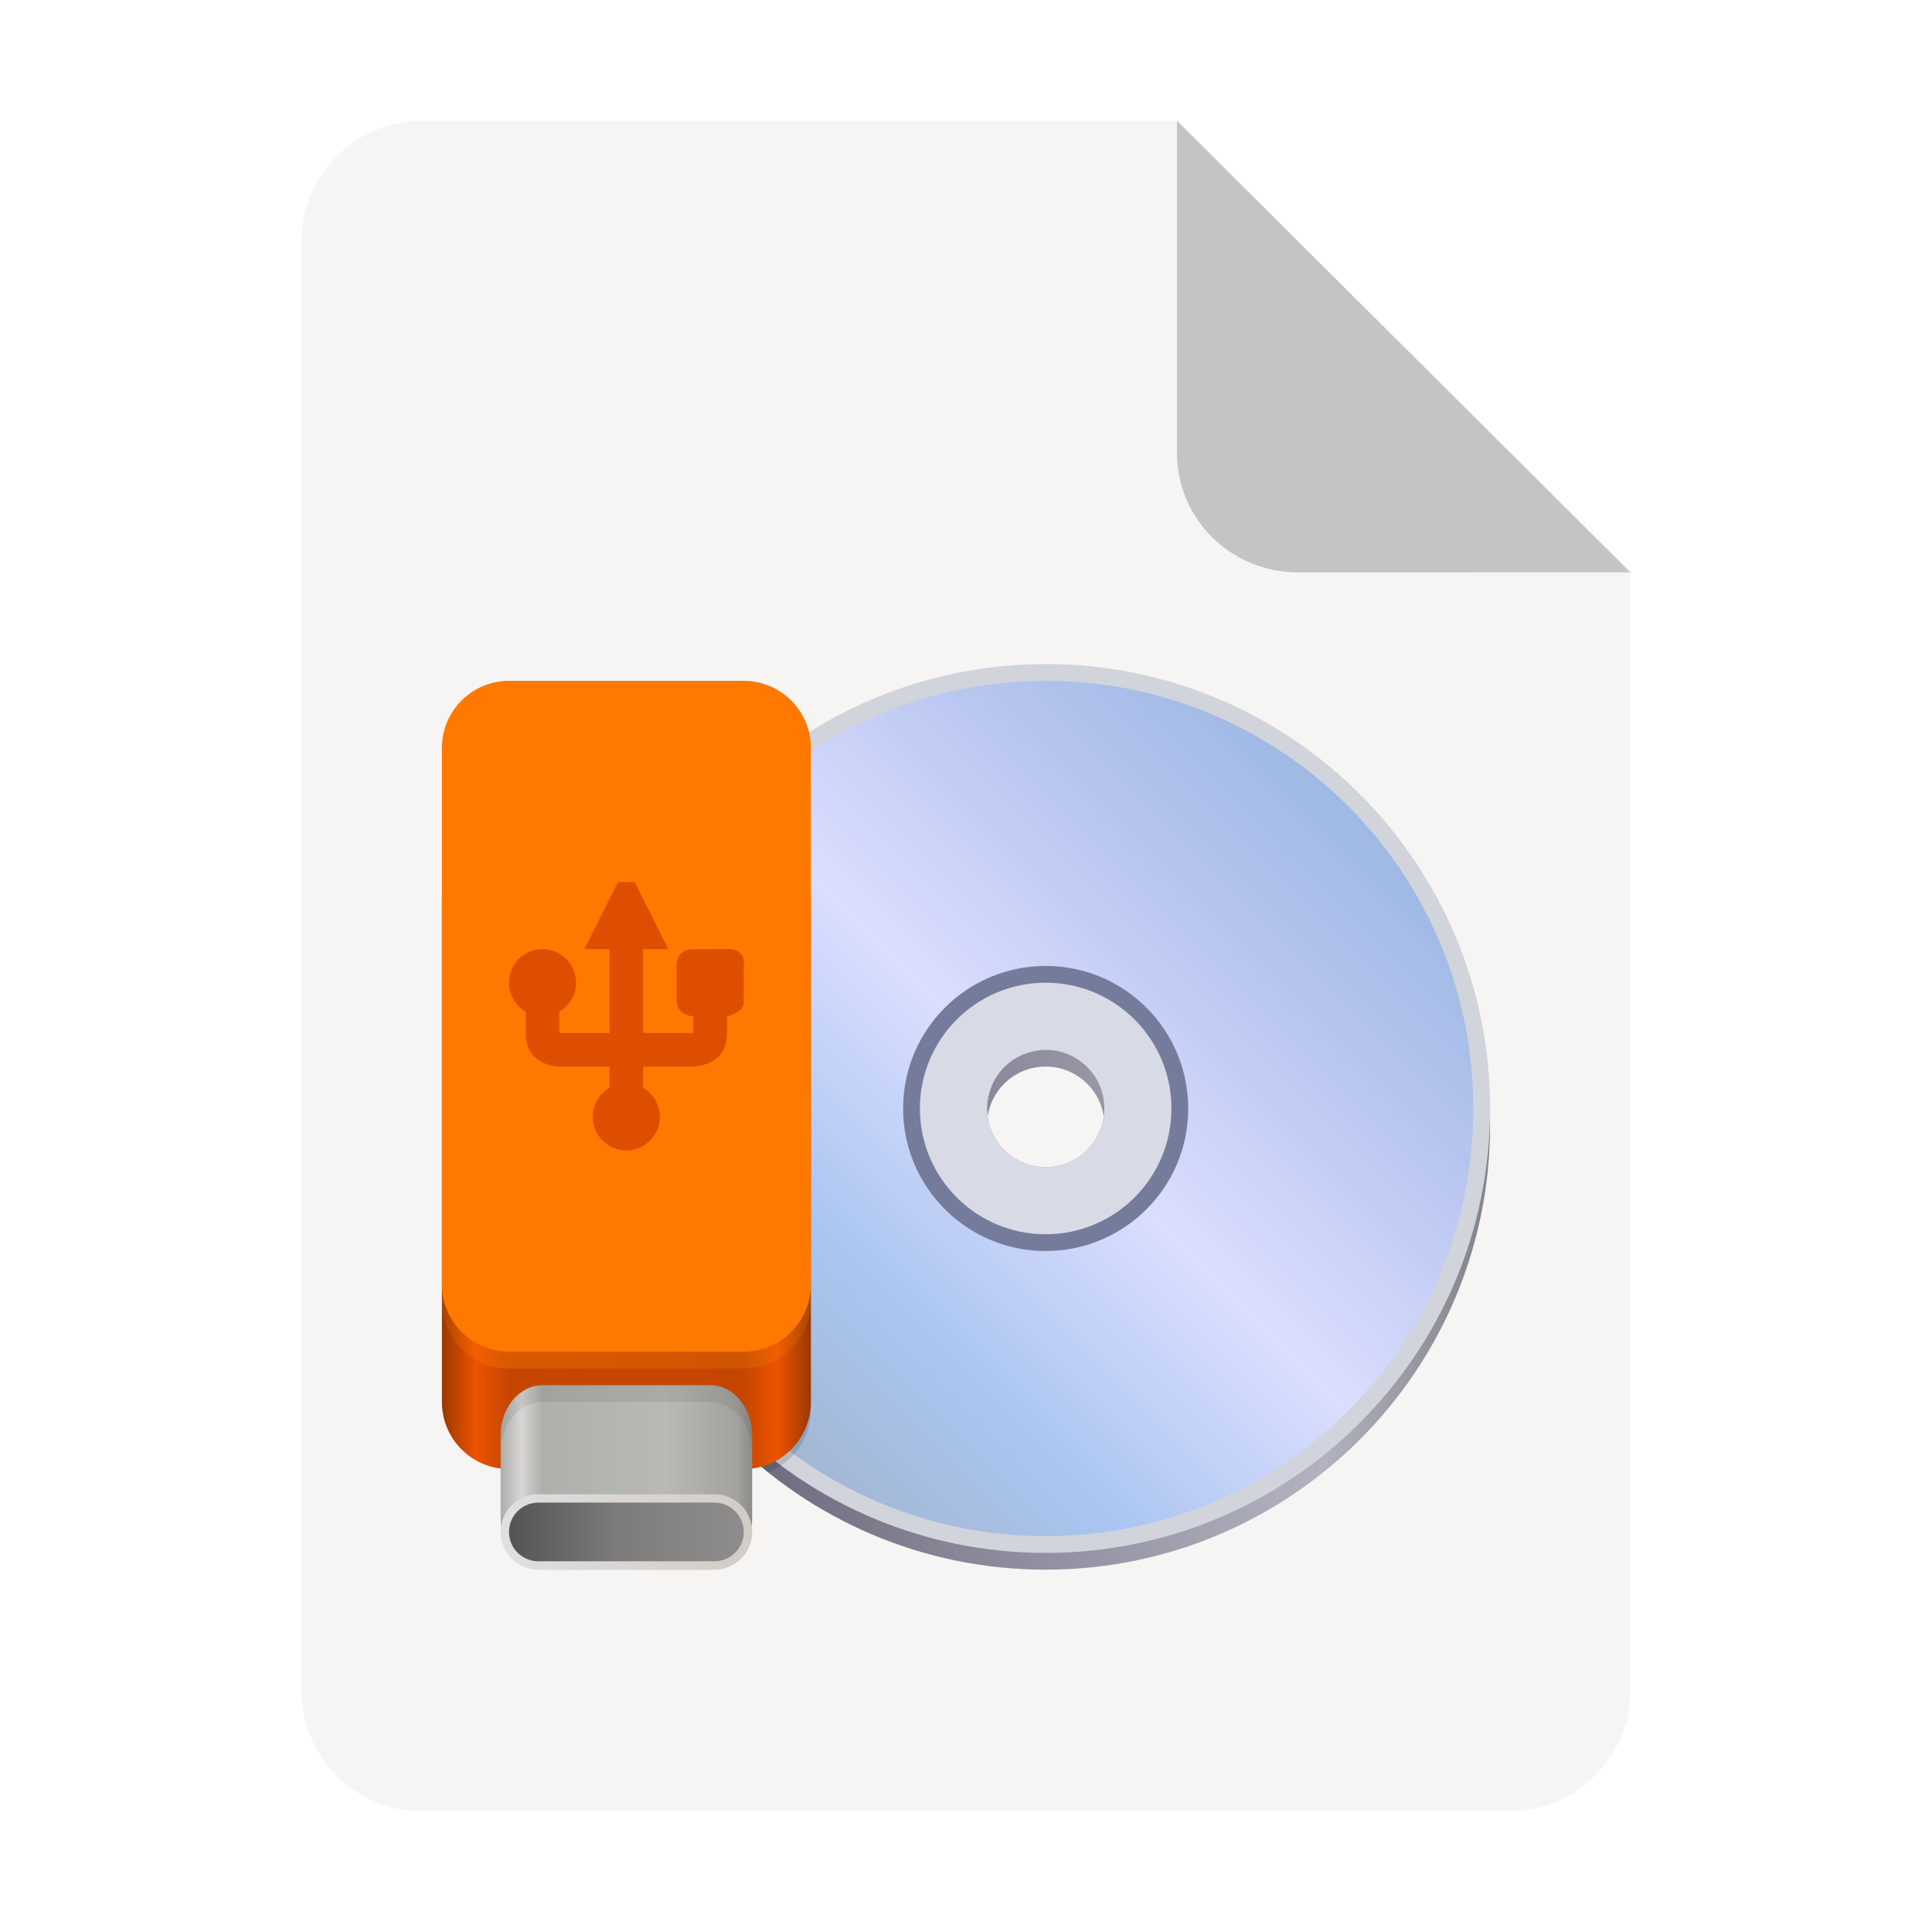
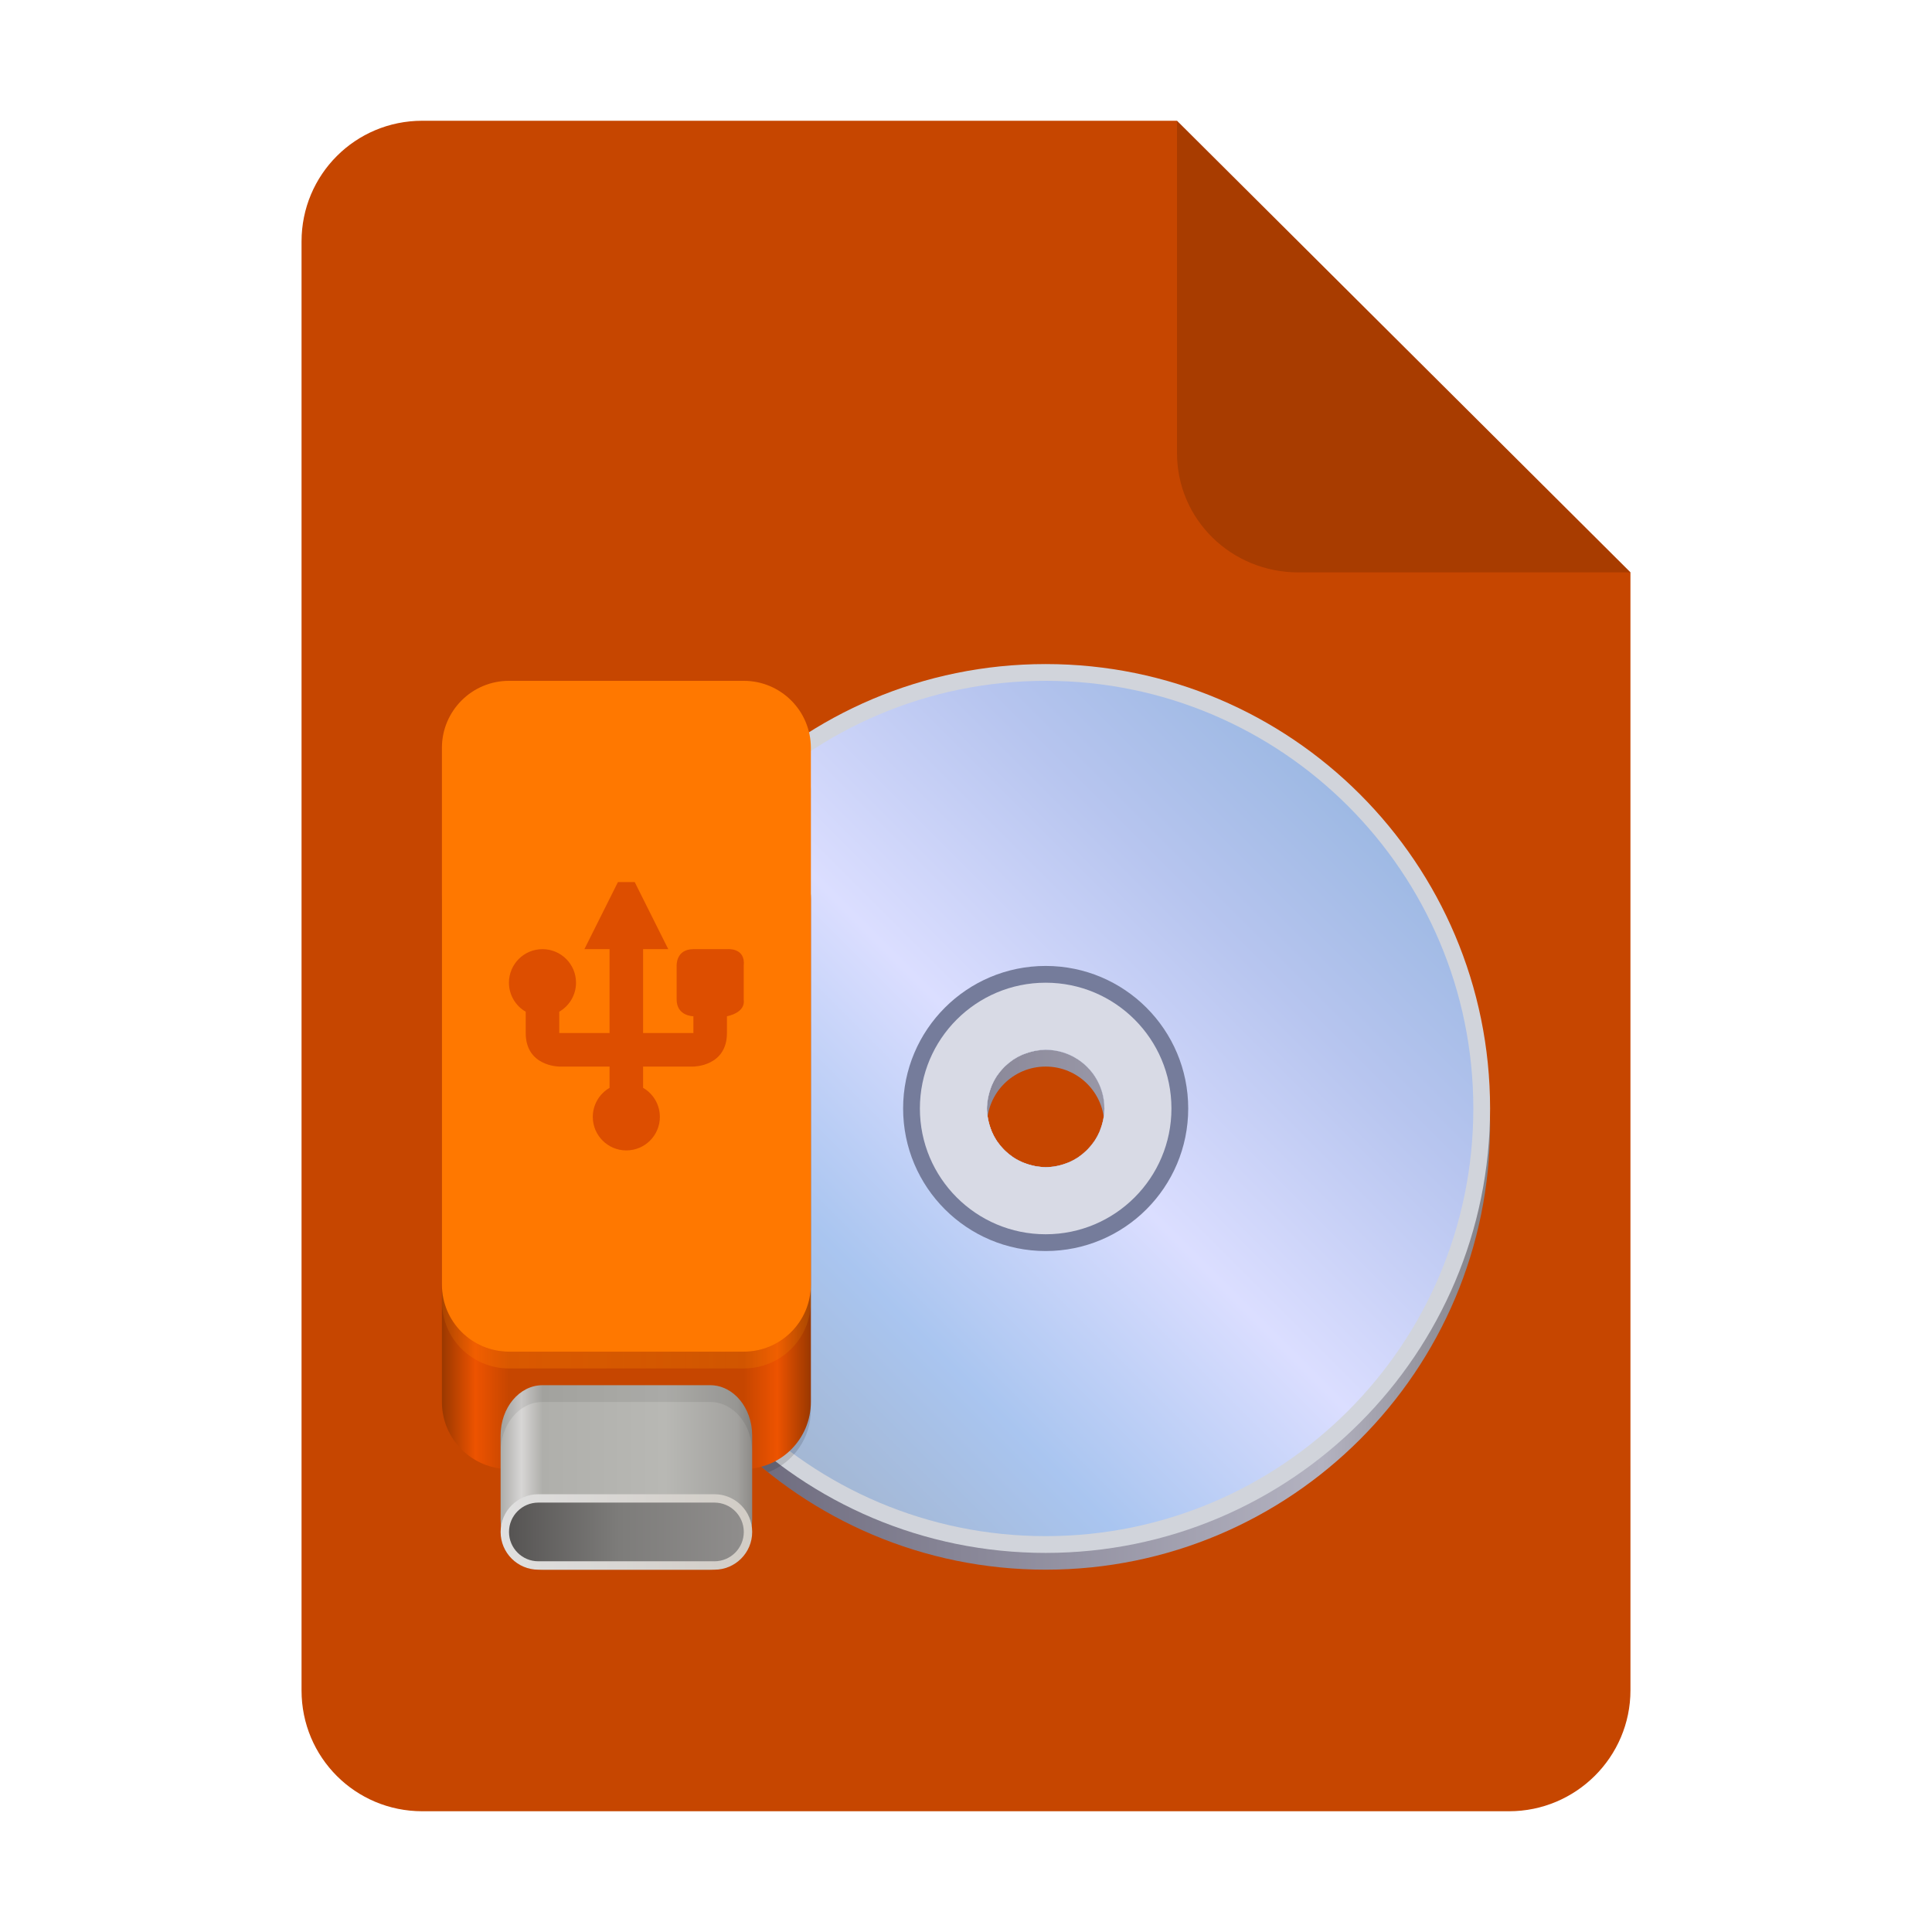
<svg xmlns="http://www.w3.org/2000/svg" height="128px" viewBox="0 0 128 128" width="128px" version="1.1" id="svg35" xml:space="preserve">
  <defs id="defs39">
    <linearGradient id="a-63" gradientUnits="userSpaceOnUse" x1="22" x2="128" y1="67" y2="67" gradientTransform="matrix(0.5555556,0,0,0.5555556,27.61111,37.32919)">
      <stop offset="0" stop-color="#5c596d" id="stop1-9" />
      <stop offset="0.811" stop-color="#b3b2c0" id="stop2-4" />
      <stop offset="1" stop-color="#838289" id="stop3-8" />
    </linearGradient>
    <linearGradient id="b-7" gradientUnits="userSpaceOnUse" x1="38" x2="120" y1="102" y2="20" gradientTransform="matrix(0.5555556,0,0,0.5555556,27.61111,37.32919)">
      <stop offset="0" stop-color="#a3b6d1" id="stop4-6" />
      <stop offset="0.195" stop-color="#a9c5f0" id="stop5-7" />
      <stop offset="0.451" stop-color="#dbdeff" id="stop6-3" />
      <stop offset="0.707" stop-color="#b7c5ef" id="stop7-6" />
      <stop offset="1" stop-color="#8fb2dd" id="stop8-5" />
    </linearGradient>
    <linearGradient id="c-7" gradientUnits="userSpaceOnUse" x1="3" x2="47" y1="70" y2="70" gradientTransform="matrix(0.5555556,0,0,0.5555556,27.61111,37.32919)">
      <stop offset="0" stop-color="#9a3800" id="stop9-7" />
      <stop offset="0.091" stop-color="#ed5300" id="stop10-1" />
      <stop offset="0.182" stop-color="#c64600" id="stop11-1" />
      <stop offset="0.818" stop-color="#c64600" id="stop12-5" />
      <stop offset="0.909" stop-color="#ed5300" id="stop13-9" />
      <stop offset="1" stop-color="#9a3800" id="stop14-7" />
    </linearGradient>
    <linearGradient id="d-5" gradientTransform="matrix(0.6944444,0,0,0.6790139,19.27778,14.36607)" gradientUnits="userSpaceOnUse" x1="20" x2="44" y1="123" y2="123">
      <stop offset="0" stop-color="#adadaa" id="stop15-9" />
      <stop offset="0.083" stop-color="#d7d6d5" id="stop16-4" />
      <stop offset="0.167" stop-color="#afafab" id="stop17-9" />
      <stop offset="0.655" stop-color="#b8b8b4" id="stop18-0" />
      <stop offset="0.939" stop-color="#a3a29f" id="stop19-9" />
      <stop offset="1" stop-color="#8d8b88" id="stop20-1" />
    </linearGradient>
    <linearGradient id="e-0" gradientTransform="matrix(0.6944444,0,0,0.6250017,19.27778,21.49563)" gradientUnits="userSpaceOnUse" x1="19.5" x2="44.5" y1="128" y2="128">
      <stop offset="0" stop-color="#e0e0e0" id="stop21-6" />
      <stop offset="1" stop-color="#d1ccc5" id="stop22-1" />
    </linearGradient>
    <linearGradient id="f-2" gradientTransform="matrix(0.6481483,0,0,0.4861117,20.75926,39.27355)" gradientUnits="userSpaceOnUse" x1="19.5" x2="44.5" y1="128" y2="128">
      <stop offset="0" stop-color="#545251" id="stop23-2" />
      <stop offset="0.471" stop-color="#7d7c7a" id="stop24-6" />
      <stop offset="1" stop-color="#908e8d" id="stop25-1" />
    </linearGradient>
    <linearGradient id="g-1" gradientUnits="userSpaceOnUse" x1="3" x2="47" y1="91" y2="91" gradientTransform="matrix(0.5555556,0,0,0.5555556,27.61111,37.32919)">
      <stop offset="0" stop-color="#ff8500" stop-opacity="0.153" id="stop26-7" />
      <stop offset="0.186" stop-color="#ff7c00" stop-opacity="0.341" id="stop27-2" />
      <stop offset="1" stop-color="#ffa200" stop-opacity="0.137" id="stop28-7" />
    </linearGradient>
  </defs>
  <linearGradient id="a" gradientUnits="userSpaceOnUse" x1="36" x2="60" y1="68" y2="68">
    <stop offset="0" stop-color="#ed336c" id="stop2" />
    <stop offset="1" stop-color="#ffa348" id="stop4" />
  </linearGradient>
  <linearGradient id="b" gradientTransform="matrix(0 1 -1 0 144 -32)" gradientUnits="userSpaceOnUse" x1="72" x2="96" y1="68" y2="68">
    <stop offset="0" stop-color="#404ce6" id="stop7" />
    <stop offset="1" stop-color="#c061cb" id="stop9" />
  </linearGradient>
  <linearGradient id="c" gradientUnits="userSpaceOnUse" x1="68.849" x2="95.258" y1="84" y2="84">
    <stop offset="0" stop-color="#33d1c6" id="stop12" />
    <stop offset="1" stop-color="#1c25d8" id="stop14" />
  </linearGradient>
-   <path id="path1873" d="m 27.978,8 h 50 l 30.043,29.918 10e-4,74.06 c 9e-5,4.432 -3.612,8.022 -8.044,8.022 H 27.978 c -4.432,0 -8,-3.568 -8,-8 V 16 c 0,-4.432 3.568,-8 8,-8 z" clip-path="none" style="font-variation-settings:normal;display:inline;vector-effect:none;fill:#f6f5f4;fill-opacity:1;stroke:none;stroke-width:6.517;stroke-linecap:butt;stroke-linejoin:miter;stroke-miterlimit:4;stroke-dasharray:none;stroke-dashoffset:0;stroke-opacity:1;marker:none;marker-start:none;marker-mid:none;marker-end:none;paint-order:normal;enable-background:new;stop-color:#000000" />
-   <path id="path1875" d="M 77.978,8 V 30 c 0,4.432 3.611,7.923 8.043,7.923 l 22,-0.005 z" style="font-variation-settings:normal;display:inline;vector-effect:none;fill:#000000;fill-opacity:0.2;stroke:none;stroke-width:6.517;stroke-linecap:butt;stroke-linejoin:miter;stroke-miterlimit:4;stroke-dasharray:none;stroke-dashoffset:0;stroke-opacity:1;marker:none;marker-start:none;marker-mid:none;marker-end:none;paint-order:normal;enable-background:new;stop-color:#000000" />
+   <path id="path1873" d="m 27.978,8 h 50 l 30.043,29.918 10e-4,74.06 c 9e-5,4.432 -3.612,8.022 -8.044,8.022 H 27.978 c -4.432,0 -8,-3.568 -8,-8 V 16 c 0,-4.432 3.568,-8 8,-8 z" clip-path="none" style="font-variation-settings:normal;display:inline;vector-effect:none;fill:#c64600;fill-opacity:1;stroke:none;stroke-width:6.517;stroke-linecap:butt;stroke-linejoin:miter;stroke-miterlimit:4;stroke-dasharray:none;stroke-dashoffset:0;stroke-opacity:1;marker:none;marker-start:none;marker-mid:none;marker-end:none;paint-order:normal;enable-background:new;stop-color:#000000" />
+   <path id="path1875" d="M 77.978,8 V 30 c 0,4.432 3.611,7.923 8.043,7.923 l 22,-0.005 z" style="font-variation-settings:normal;display:inline;vector-effect:none;fill:#000000;fill-opacity:0.15;stroke:none;stroke-width:6.517;stroke-linecap:butt;stroke-linejoin:miter;stroke-miterlimit:4;stroke-dasharray:none;stroke-dashoffset:0;stroke-opacity:1;marker:none;marker-start:none;marker-mid:none;marker-end:none;paint-order:normal;enable-background:new;stop-color:#000000" />
  <path d="m 69.278,45.107 c -16.261,0 -29.444,13.184 -29.444,29.444 0,16.261 13.184,29.444 29.444,29.444 16.261,0 29.444,-13.184 29.444,-29.444 0,-16.261 -13.184,-29.444 -29.444,-29.444 z m 0,25.556 c 2.148,0 3.889,1.74 3.889,3.889 0,2.148 -1.74,3.889 -3.889,3.889 -2.148,0 -3.889,-1.74 -3.889,-3.889 0,-2.148 1.74,-3.889 3.889,-3.889 z m 0,0" fill="url(#a)" id="path28-2" style="fill:url(#a-63);stroke-width:0.556" />
  <path d="m 69.278,43.996 c -16.261,0 -29.444,13.184 -29.444,29.444 0,16.261 13.184,29.444 29.444,29.444 16.261,0 29.444,-13.184 29.444,-29.444 0,-16.261 -13.184,-29.444 -29.444,-29.444 z m 0,25.519 c 2.168,0 3.926,1.758 3.926,3.926 0,2.168 -1.758,3.926 -3.926,3.926 -0.098,-0.015 -0.193,-0.035 -0.289,-0.056 -0.319,-0.024 -0.636,-0.087 -0.942,-0.189 -0.171,-0.056 -0.339,-0.126 -0.503,-0.208 -0.304,-0.15 -0.59,-0.341 -0.844,-0.564 -0.117,-0.104 -0.226,-0.213 -0.33,-0.33 -0.224,-0.254 -0.414,-0.54 -0.564,-0.844 -0.082,-0.165 -0.152,-0.332 -0.208,-0.503 -0.102,-0.306 -0.165,-0.623 -0.189,-0.942 -0.022,-0.095 -0.041,-0.191 -0.056,-0.289 0.015,-0.098 0.035,-0.193 0.056,-0.289 0.024,-0.319 0.087,-0.636 0.189,-0.942 0.056,-0.171 0.126,-0.339 0.208,-0.503 0.15,-0.304 0.341,-0.59 0.564,-0.844 0.104,-0.117 0.213,-0.226 0.33,-0.33 0.254,-0.224 0.54,-0.414 0.844,-0.564 0.165,-0.082 0.332,-0.152 0.503,-0.208 0.306,-0.102 0.623,-0.165 0.942,-0.189 0.095,-0.022 0.191,-0.041 0.289,-0.056 z m 0,0" fill="#d1d4db" id="path29-9" style="stroke-width:0.556" />
  <path d="m 69.278,45.107 c -15.649,0 -28.333,12.684 -28.333,28.333 0,15.649 12.684,28.333 28.333,28.333 15.649,0 28.333,-12.684 28.333,-28.333 0,-15.649 -12.684,-28.333 -28.333,-28.333 z m 0,24.444 c 0.165,0 0.33,0.011 0.495,0.033 0.009,0.002 0.015,0.002 0.024,0.004 0.161,0.02 0.319,0.052 0.477,0.093 0.009,0.002 0.017,0.004 0.026,0.009 0.158,0.041 0.315,0.095 0.467,0.158 0.15,0.061 0.297,0.135 0.438,0.215 0.011,0.006 0.02,0.011 0.028,0.017 0.141,0.08 0.276,0.171 0.404,0.269 0.004,0.002 0.006,0.004 0.009,0.006 0.004,0.002 0.006,0.004 0.009,0.009 0.132,0.1 0.256,0.208 0.373,0.326 0.117,0.117 0.226,0.241 0.326,0.373 0.004,0.002 0.006,0.006 0.011,0.009 0,0.002 0.002,0.004 0.004,0.009 0.098,0.128 0.189,0.263 0.269,0.404 0.006,0.009 0.011,0.02 0.017,0.028 0.08,0.141 0.154,0.289 0.217,0.438 0.061,0.152 0.115,0.308 0.158,0.467 0.002,0.009 0.004,0.017 0.006,0.028 0.041,0.156 0.074,0.315 0.095,0.475 0,0.009 0.002,0.015 0.002,0.024 0.022,0.165 0.032,0.33 0.032,0.495 -0.002,0.495 -0.1,0.985 -0.286,1.443 -0.009,0.024 -0.017,0.048 -0.026,0.074 -0.191,0.443 -0.462,0.849 -0.801,1.194 -0.022,0.022 -0.043,0.043 -0.065,0.065 -0.345,0.339 -0.751,0.61 -1.194,0.801 -0.026,0.009 -0.05,0.017 -0.074,0.026 -0.458,0.187 -0.948,0.284 -1.443,0.286 -0.495,-0.002 -0.985,-0.1 -1.443,-0.289 -0.024,-0.006 -0.048,-0.015 -0.074,-0.026 -0.443,-0.189 -0.849,-0.46 -1.194,-0.799 -0.022,-0.022 -0.043,-0.043 -0.065,-0.065 -0.339,-0.345 -0.61,-0.751 -0.801,-1.196 -0.009,-0.024 -0.017,-0.048 -0.024,-0.072 -0.189,-0.458 -0.286,-0.948 -0.289,-1.443 0.002,-0.495 0.1,-0.985 0.286,-1.443 0.009,-0.024 0.017,-0.048 0.026,-0.074 0.191,-0.443 0.462,-0.849 0.801,-1.194 l 0.065,-0.065 c 0.345,-0.339 0.751,-0.61 1.194,-0.801 0.026,-0.009 0.05,-0.017 0.074,-0.026 0.458,-0.187 0.948,-0.284 1.443,-0.286 z m 0,0" fill="url(#b)" id="path30-3" style="fill:url(#b-7);stroke-width:0.556" />
  <path d="m 69.278,63.996 c -5.217,0 -9.444,4.227 -9.444,9.444 0,5.217 4.227,9.444 9.444,9.444 5.217,0 9.444,-4.227 9.444,-9.444 0,-5.217 -4.227,-9.444 -9.444,-9.444 z m 0,5.556 c 2.148,0 3.889,1.74 3.889,3.889 0,2.148 -1.74,3.889 -3.889,3.889 -2.148,0 -3.889,-1.74 -3.889,-3.889 0,-2.148 1.74,-3.889 3.889,-3.889 z m 0,0" fill="#757c9b" id="path31-9" style="stroke-width:0.556" />
  <path d="m 53.714,52.153 c -8.307,5.436 -13.318,14.692 -13.325,24.62 0.017,2.27 0.299,4.529 0.836,6.736 1.784,5.588 5.193,10.449 9.67,14.034 1.656,-0.645 2.828,-2.244 2.828,-4.132 V 52.301 c 0,-0.05 -0.006,-0.098 -0.009,-0.148 z m 0,0" fill-opacity="0.129" id="path32" style="stroke-width:0.556" />
  <path d="m 33.722,55.107 h 15.556 c 2.454,0 4.444,1.99 4.444,4.444 V 92.885 c 0,2.454 -1.99,4.444 -4.444,4.444 H 33.722 c -2.454,0 -4.444,-1.99 -4.444,-4.444 V 59.551 c 0,-2.454 1.99,-4.444 4.444,-4.444 z m 0,0" fill="url(#c)" id="path33" style="fill:url(#c-7);stroke-width:0.556" />
  <path d="m 69.278,65.107 c -4.603,0 -8.333,3.73 -8.333,8.333 0,4.603 3.73,8.333 8.333,8.333 4.603,0 8.333,-3.73 8.333,-8.333 0,-4.603 -3.73,-8.333 -8.333,-8.333 z m 0,4.444 c 0.085,0 0.167,0.002 0.252,0.009 0.02,0.002 0.039,0.002 0.059,0.004 0.063,0.004 0.126,0.013 0.189,0.02 0.024,0.004 0.048,0.006 0.072,0.009 0.004,0.002 0.006,0.002 0.011,0.002 0.074,0.013 0.145,0.026 0.219,0.041 0.019,0.004 0.037,0.009 0.056,0.011 0.069,0.017 0.141,0.035 0.21,0.054 0.013,0.004 0.028,0.009 0.041,0.011 0.076,0.024 0.15,0.048 0.224,0.076 0.022,0.009 0.043,0.017 0.067,0.024 0.061,0.024 0.122,0.05 0.184,0.076 0.015,0.009 0.033,0.015 0.05,0.024 0.067,0.03 0.132,0.063 0.2,0.098 0.002,0.002 0.004,0.004 0.009,0.006 0.024,0.013 0.048,0.026 0.072,0.041 0.05,0.028 0.102,0.059 0.152,0.091 0.02,0.011 0.041,0.024 0.061,0.037 0.069,0.046 0.137,0.091 0.202,0.141 0,0 0.002,0 0.002,0.002 0.004,0.002 0.006,0.004 0.011,0.009 0.059,0.043 0.117,0.089 0.174,0.139 0.017,0.015 0.035,0.03 0.054,0.046 0.061,0.054 0.122,0.111 0.18,0.169 0.059,0.059 0.115,0.119 0.169,0.182 0.015,0.017 0.03,0.035 0.048,0.054 0.048,0.054 0.093,0.113 0.139,0.171 0.002,0.004 0.004,0.006 0.009,0.011 0,0 0,0.002 0.002,0.002 0.048,0.065 0.093,0.132 0.139,0.202 0.013,0.02 0.026,0.041 0.039,0.061 0.03,0.05 0.061,0.102 0.091,0.154 0.013,0.022 0.026,0.046 0.039,0.072 0.002,0.002 0.004,0.004 0.006,0.009 0.035,0.065 0.067,0.13 0.098,0.197 0.009,0.017 0.015,0.035 0.024,0.052 0.026,0.061 0.052,0.122 0.076,0.184 0.006,0.022 0.015,0.043 0.024,0.067 0.028,0.072 0.052,0.145 0.076,0.221 0.002,0.013 0.006,0.028 0.011,0.043 0.02,0.067 0.037,0.139 0.054,0.208 0.002,0.02 0.006,0.037 0.011,0.056 0.015,0.074 0.028,0.148 0.041,0.221 0,0.002 0,0.006 0.002,0.009 0.002,0.024 0.004,0.048 0.009,0.074 0.006,0.061 0.015,0.124 0.02,0.189 0.002,0.017 0.002,0.037 0.004,0.056 0.006,0.085 0.009,0.167 0.009,0.252 -0.002,0.23 -0.024,0.458 -0.067,0.684 -0.011,0.061 -0.024,0.119 -0.039,0.178 -0.041,0.176 -0.093,0.347 -0.156,0.514 -0.02,0.054 -0.039,0.109 -0.059,0.161 -0.091,0.211 -0.197,0.41 -0.321,0.599 -0.022,0.033 -0.046,0.063 -0.069,0.093 -0.111,0.158 -0.234,0.308 -0.367,0.447 -0.043,0.046 -0.089,0.091 -0.132,0.132 -0.141,0.135 -0.291,0.258 -0.447,0.369 -0.033,0.024 -0.063,0.048 -0.093,0.069 -0.191,0.124 -0.391,0.23 -0.599,0.319 -0.054,0.022 -0.109,0.041 -0.161,0.061 -0.169,0.063 -0.341,0.115 -0.514,0.156 -0.061,0.015 -0.119,0.028 -0.18,0.039 -0.226,0.043 -0.454,0.065 -0.684,0.067 -0.23,-0.002 -0.458,-0.024 -0.684,-0.067 -0.061,-0.011 -0.119,-0.024 -0.178,-0.039 -0.176,-0.041 -0.347,-0.093 -0.514,-0.156 -0.054,-0.02 -0.109,-0.039 -0.161,-0.059 -0.21,-0.091 -0.41,-0.197 -0.599,-0.321 -0.033,-0.022 -0.063,-0.046 -0.093,-0.069 -0.158,-0.111 -0.308,-0.234 -0.447,-0.367 -0.046,-0.043 -0.091,-0.089 -0.132,-0.132 -0.135,-0.141 -0.258,-0.291 -0.369,-0.447 -0.024,-0.033 -0.048,-0.063 -0.069,-0.093 -0.124,-0.191 -0.23,-0.391 -0.319,-0.599 -0.022,-0.054 -0.041,-0.109 -0.061,-0.161 -0.063,-0.169 -0.115,-0.341 -0.156,-0.514 -0.015,-0.061 -0.028,-0.119 -0.039,-0.18 -0.043,-0.226 -0.065,-0.454 -0.067,-0.684 0.002,-0.23 0.024,-0.458 0.067,-0.684 0.011,-0.061 0.024,-0.119 0.039,-0.18 0.041,-0.174 0.093,-0.345 0.156,-0.514 0.02,-0.052 0.039,-0.106 0.061,-0.161 0.089,-0.208 0.195,-0.408 0.319,-0.599 0.022,-0.03 0.046,-0.061 0.069,-0.093 0.111,-0.156 0.234,-0.306 0.369,-0.447 0.041,-0.043 0.087,-0.089 0.132,-0.132 0.139,-0.132 0.289,-0.256 0.447,-0.367 0.03,-0.024 0.061,-0.048 0.093,-0.069 0.189,-0.124 0.388,-0.23 0.599,-0.321 0.052,-0.02 0.106,-0.039 0.161,-0.059 0.167,-0.063 0.339,-0.115 0.514,-0.156 0.059,-0.015 0.117,-0.028 0.178,-0.039 0.226,-0.043 0.454,-0.065 0.684,-0.067 z m 0,0" fill="#d8dae5" id="path34-0" style="stroke-width:0.556" />
  <path d="m 33.722,45.107 h 15.556 c 2.454,0 4.444,1.99 4.444,4.444 v 35.556 c 0,2.454 -1.99,4.444 -4.444,4.444 H 33.722 c -2.454,0 -4.444,-1.99 -4.444,-4.444 V 49.551 c 0,-2.454 1.99,-4.444 4.444,-4.444 z m 0,0" fill="#ff7800" id="path35" style="stroke-width:0.556" />
  <path d="m 35.944,91.774 h 11.111 c 1.534,0 2.778,1.493 2.778,3.333 v 5.556 c 0,1.84 -1.243,3.333 -2.778,3.333 H 35.944 c -1.534,0 -2.778,-1.493 -2.778,-3.333 v -5.556 c 0,-1.84 1.243,-3.333 2.778,-3.333 z m 0,0" fill="url(#d)" id="path36" style="fill:url(#d-5);stroke-width:0.556" />
  <path d="m 35.667,98.996 h 11.667 c 1.38,0 2.5,1.12 2.5,2.5 0,1.38 -1.12,2.5 -2.5,2.5 H 35.667 c -1.38,0 -2.5,-1.12 -2.5,-2.5 0,-1.38 1.12,-2.5 2.5,-2.5 z m 0,0" fill="url(#e)" id="path37" style="fill:url(#e-0);stroke-width:0.556" />
  <path d="m 35.667,99.551 h 11.667 c 1.074,0 1.944,0.87 1.944,1.944 0,1.074 -0.87,1.944 -1.944,1.944 H 35.667 c -1.074,0 -1.944,-0.87 -1.944,-1.944 0,-1.074 0.87,-1.944 1.944,-1.944 z m 0,0" fill="url(#f)" id="path38" style="fill:url(#f-2);stroke-width:0.556" />
  <path d="m 42.051,58.44 h -1.111 l -2.222,4.444 h 1.667 v 5.556 h -3.333 v -1.411 c 0.686,-0.399 1.111,-1.128 1.111,-1.923 0,-1.228 -0.994,-2.222 -2.222,-2.222 -1.228,0 -2.222,0.994 -2.222,2.222 0,0.794 0.425,1.528 1.111,1.923 v 1.411 c 0,2.222 2.222,2.222 2.222,2.222 h 3.333 v 1.411 c -0.686,0.399 -1.111,1.128 -1.111,1.923 0,1.228 0.994,2.222 2.222,2.222 1.228,0 2.222,-0.994 2.222,-2.222 0,-0.794 -0.425,-1.528 -1.111,-1.923 v -1.411 h 3.333 c 0,0 2.222,0 2.222,-2.222 v -1.111 c 0,0 1.25,-0.208 1.111,-1.111 v -2.222 c 0.139,-1.25 -1.111,-1.111 -1.111,-1.111 h -2.222 c -1.181,0 -1.111,1.111 -1.111,1.111 v 2.222 c 0,1.111 1.111,1.111 1.111,1.111 v 1.111 H 42.607 V 62.885 h 1.667 z m 0,0" fill="#dd4e00" id="path39" style="stroke-width:0.556" />
  <path d="m 29.278,85.107 v 1.111 c 0,2.463 1.981,4.444 4.444,4.444 h 15.556 c 2.463,0 4.444,-1.981 4.444,-4.444 v -1.111 c 0,2.463 -1.981,4.444 -4.444,4.444 H 33.722 c -2.463,0 -4.444,-1.981 -4.444,-4.444 z m 0,0" fill="url(#g)" id="path40" style="fill:url(#g-1);stroke-width:0.556" />
  <path d="m 35.944,91.774 c -1.539,0 -2.778,1.487 -2.778,3.333 v 1.111 c 0,-1.847 1.239,-3.333 2.778,-3.333 h 11.111 c 1.539,0 2.778,1.487 2.778,3.333 v -1.111 c 0,-1.847 -1.239,-3.333 -2.778,-3.333 z m 0,0" fill-opacity="0.078" id="path41" style="stroke-width:0.556" />
</svg>
